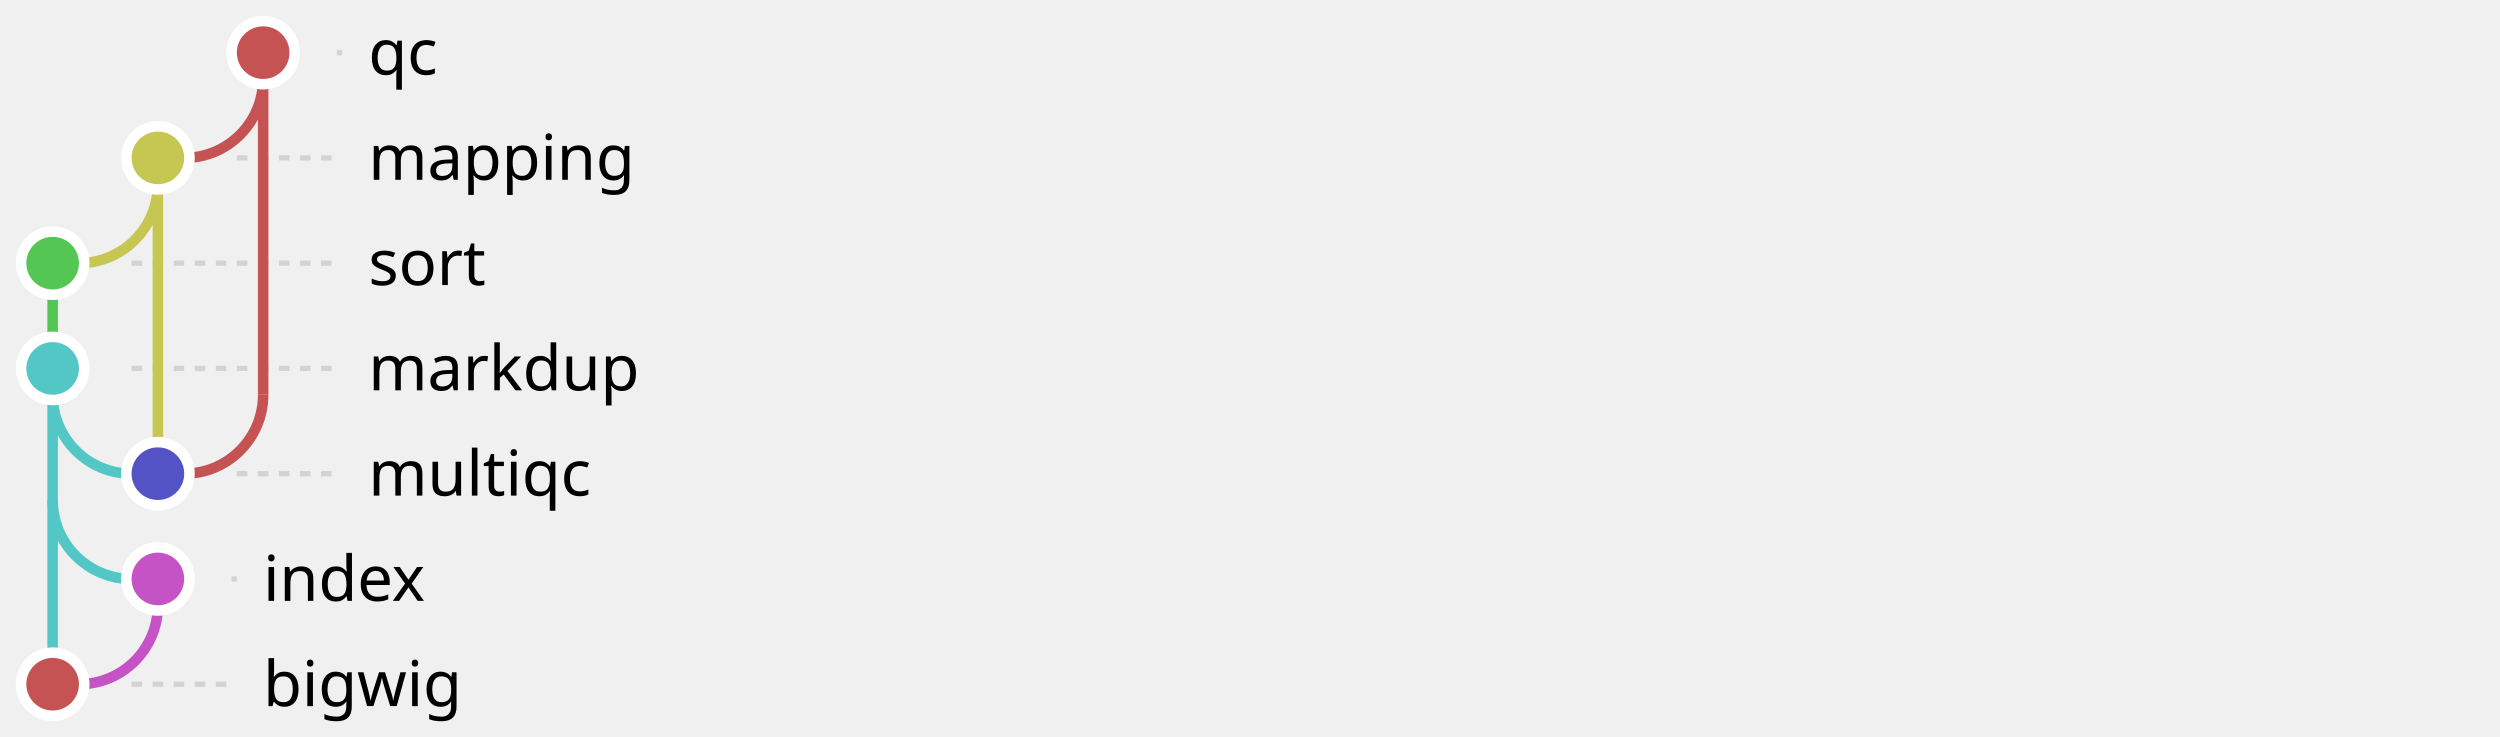
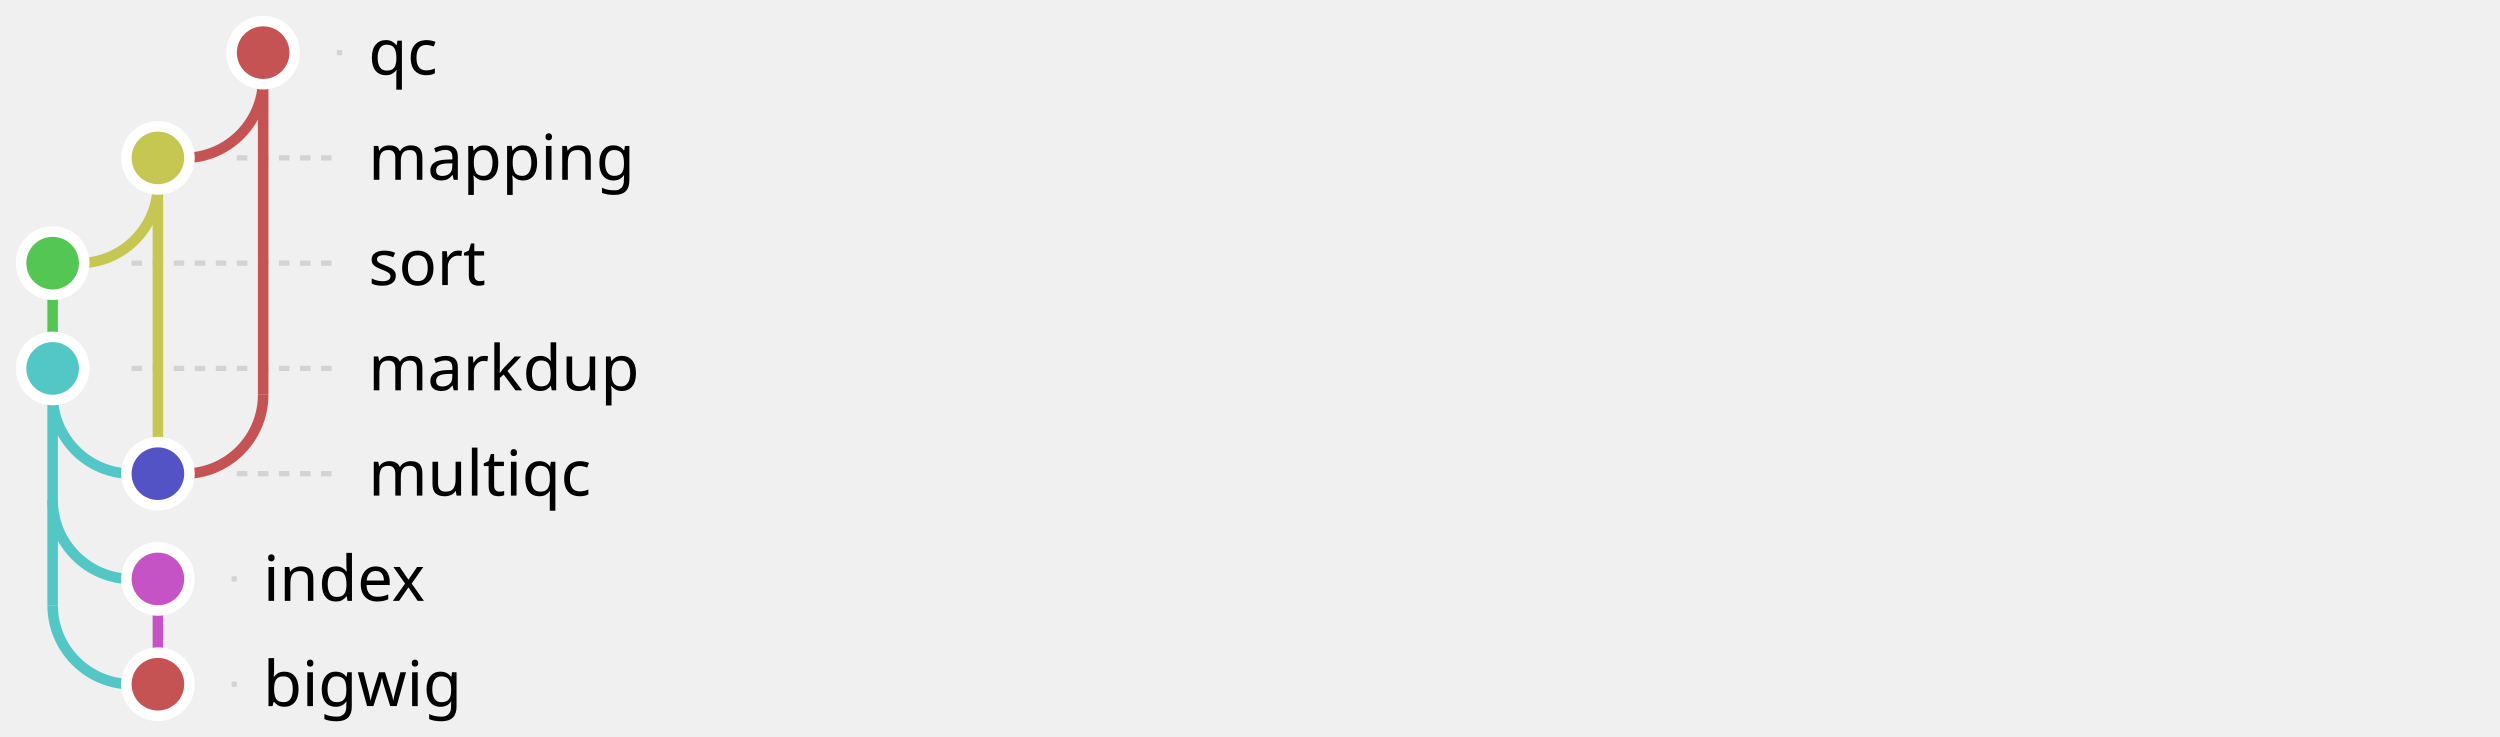
<svg xmlns="http://www.w3.org/2000/svg" baseProfile="full" height="100%" version="1.1" viewBox="25.0,5.0,475.0,140.0" width="100%">
  <defs />
  <g>
    <line stroke="lightgrey" stroke-dasharray="2" x1="90.0" x2="89.0" y1="15.0" y2="15.0" />
    <line stroke="lightgrey" stroke-dasharray="2" x1="70.0" x2="89.0" y1="35.0" y2="35.0" />
    <line stroke="lightgrey" stroke-dasharray="2" x1="50.0" x2="89.0" y1="55.0" y2="55.0" />
    <line stroke="lightgrey" stroke-dasharray="2" x1="50.0" x2="89.0" y1="75.0" y2="75.0" />
    <line stroke="lightgrey" stroke-dasharray="2" x1="70.0" x2="89.0" y1="95.0" y2="95.0" />
    <line stroke="lightgrey" stroke-dasharray="2" x1="70.0" x2="69.0" y1="115.0" y2="115.0" />
-     <line stroke="lightgrey" stroke-dasharray="2" x1="50.0" x2="69.0" y1="135.0" y2="135.0" />
+     <line stroke="lightgrey" stroke-dasharray="2" x1="70.0" x2="69.0" y1="135.0" y2="135.0" />
  </g>
  <g>
    <line stroke="#53c653" stroke-width="2.0" x1="35.0" x2="35.0" y1="55.0" y2="75.0" />
    <line stroke="#c6c653" stroke-width="2.0" x1="55.0" x2="55.0" y1="35.0" y2="95.0" />
    <line stroke="#c65353" stroke-width="2.0" x1="75.0" x2="75.0" y1="15.0" y2="80.0" />
-     <line stroke="#53c6c6" stroke-width="2.0" x1="35.0" x2="35.0" y1="75.0" y2="135.0" />
-     <line stroke="#c653c6" stroke-width="2.0" x1="55.0" x2="55.0" y1="115.0" y2="120.0" />
+     <line stroke="#53c6c6" stroke-width="2.0" x1="35.0" x2="35.0" y1="75.0" y2="120.0" />
+     <line stroke="#c653c6" stroke-width="2.0" x1="55.0" x2="55.0" y1="115.0" y2="135.0" />
  </g>
  <g>
    <line stroke="white" stroke-width="6.0" x1="55.0" x2="60.0" y1="35.0" y2="35.0" />
    <line stroke="white" stroke-width="6.0" x1="35.0" x2="40.0" y1="55.0" y2="55.0" />
    <line stroke="white" stroke-width="6.0" x1="50.0" x2="55.0" y1="95.0" y2="95.0" />
    <line stroke="white" stroke-width="6.0" x1="55.0" x2="60.0" y1="95.0" y2="95.0" />
    <line stroke="white" stroke-width="6.0" x1="50.0" x2="55.0" y1="115.0" y2="115.0" />
-     <line stroke="white" stroke-width="6.0" x1="35.0" x2="40.0" y1="135.0" y2="135.0" />
+     <line stroke="white" stroke-width="6.0" x1="50.0" x2="55.0" y1="135.0" y2="135.0" />
  </g>
  <g>
    <path d="M 75.0,20.0 a15.0,15.0 0 0,1 -15.0,15.0" fill="none" stroke="#c65353" stroke-width="2.0" />
    <line stroke="#c65353" stroke-width="2.0" x1="55.0" x2="60.0" y1="35.0" y2="35.0" />
    <path d="M 55.0,40.0 a15.0,15.0 0 0,1 -15.0,15.0" fill="none" stroke="#c6c653" stroke-width="2.0" />
    <line stroke="#c6c653" stroke-width="2.0" x1="35.0" x2="40.0" y1="55.0" y2="55.0" />
    <path d="M 35.0,80.0 a15.0,15.0 0 0,0 15.0,15.0" fill="none" stroke="#53c6c6" stroke-width="2.0" />
    <line stroke="#53c6c6" stroke-width="2.0" x1="50.0" x2="55.0" y1="95.0" y2="95.0" />
    <path d="M 75.0,80.0 a15.0,15.0 0 0,1 -15.0,15.0" fill="none" stroke="#c65353" stroke-width="2.0" />
    <line stroke="#c65353" stroke-width="2.0" x1="55.0" x2="60.0" y1="95.0" y2="95.0" />
    <path d="M 35.0,100.0 a15.0,15.0 0 0,0 15.0,15.0" fill="none" stroke="#53c6c6" stroke-width="2.0" />
    <line stroke="#53c6c6" stroke-width="2.0" x1="50.0" x2="55.0" y1="115.0" y2="115.0" />
-     <path d="M 55.0,120.0 a15.0,15.0 0 0,1 -15.0,15.0" fill="none" stroke="#c653c6" stroke-width="2.0" />
-     <line stroke="#c653c6" stroke-width="2.0" x1="35.0" x2="40.0" y1="135.0" y2="135.0" />
+     <path d="M 35.0,120.0 a15.0,15.0 0 0,0 15.0,15.0" fill="none" stroke="#53c6c6" stroke-width="2.0" />
+     <line stroke="#53c6c6" stroke-width="2.0" x1="50.0" x2="55.0" y1="135.0" y2="135.0" />
  </g>
  <g>
    <circle cx="75.0" cy="15.0" fill="#c65353" id="Nqc" r="6.0" stroke="white" stroke-width="2.0" />
    <text dominant-baseline="middle" font-family="sans-serif" font-size="inherit" x="95.0" y="15.0">qc</text>
    <circle cx="55.0" cy="35.0" fill="#c6c653" id="Nmapping" r="6.0" stroke="white" stroke-width="2.0" />
    <text dominant-baseline="middle" font-family="sans-serif" font-size="inherit" x="95.0" y="35.0">mapping</text>
    <circle cx="35.0" cy="55.0" fill="#53c653" id="Nsort" r="6.0" stroke="white" stroke-width="2.0" />
    <text dominant-baseline="middle" font-family="sans-serif" font-size="inherit" x="95.0" y="55.0">sort</text>
    <circle cx="35.0" cy="75.0" fill="#53c6c6" id="Nmarkdup" r="6.0" stroke="white" stroke-width="2.0" />
    <text dominant-baseline="middle" font-family="sans-serif" font-size="inherit" x="95.0" y="75.0">markdup</text>
    <circle cx="55.0" cy="95.0" fill="#5353c6" id="Nmultiqc" r="6.0" stroke="white" stroke-width="2.0" />
    <text dominant-baseline="middle" font-family="sans-serif" font-size="inherit" x="95.0" y="95.0">multiqc</text>
    <circle cx="55.0" cy="115.0" fill="#c653c6" id="Nindex" r="6.0" stroke="white" stroke-width="2.0" />
    <text dominant-baseline="middle" font-family="sans-serif" font-size="inherit" x="75.0" y="115.0">index</text>
-     <circle cx="35.0" cy="135.0" fill="#c65353" id="Nbigwig" r="6.0" stroke="white" stroke-width="2.0" />
+     <circle cx="55.0" cy="135.0" fill="#c65353" id="Nbigwig" r="6.0" stroke="white" stroke-width="2.0" />
    <text dominant-baseline="middle" font-family="sans-serif" font-size="inherit" x="75.0" y="135.0">bigwig</text>
  </g>
</svg>
